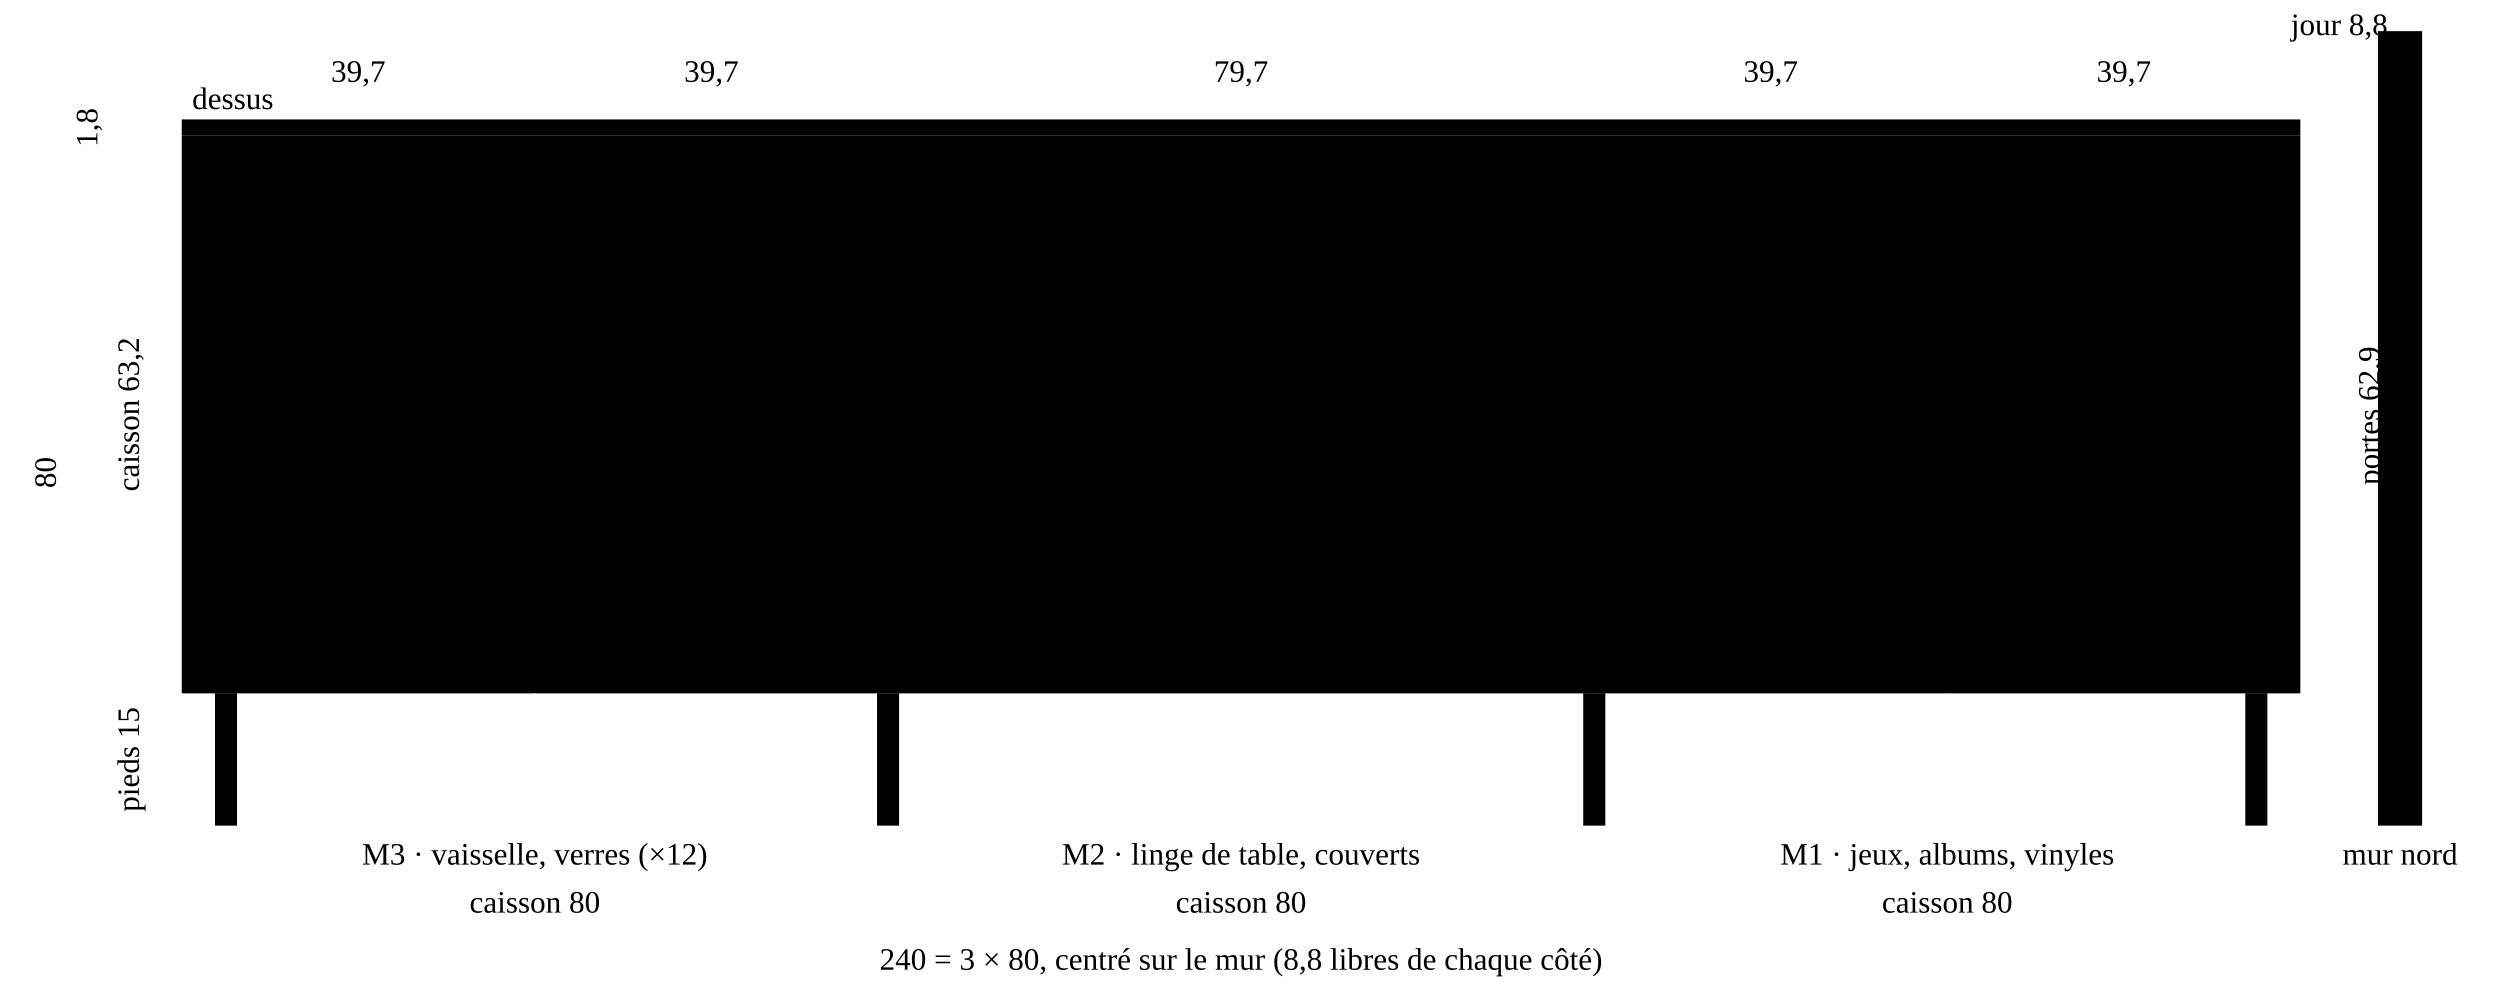
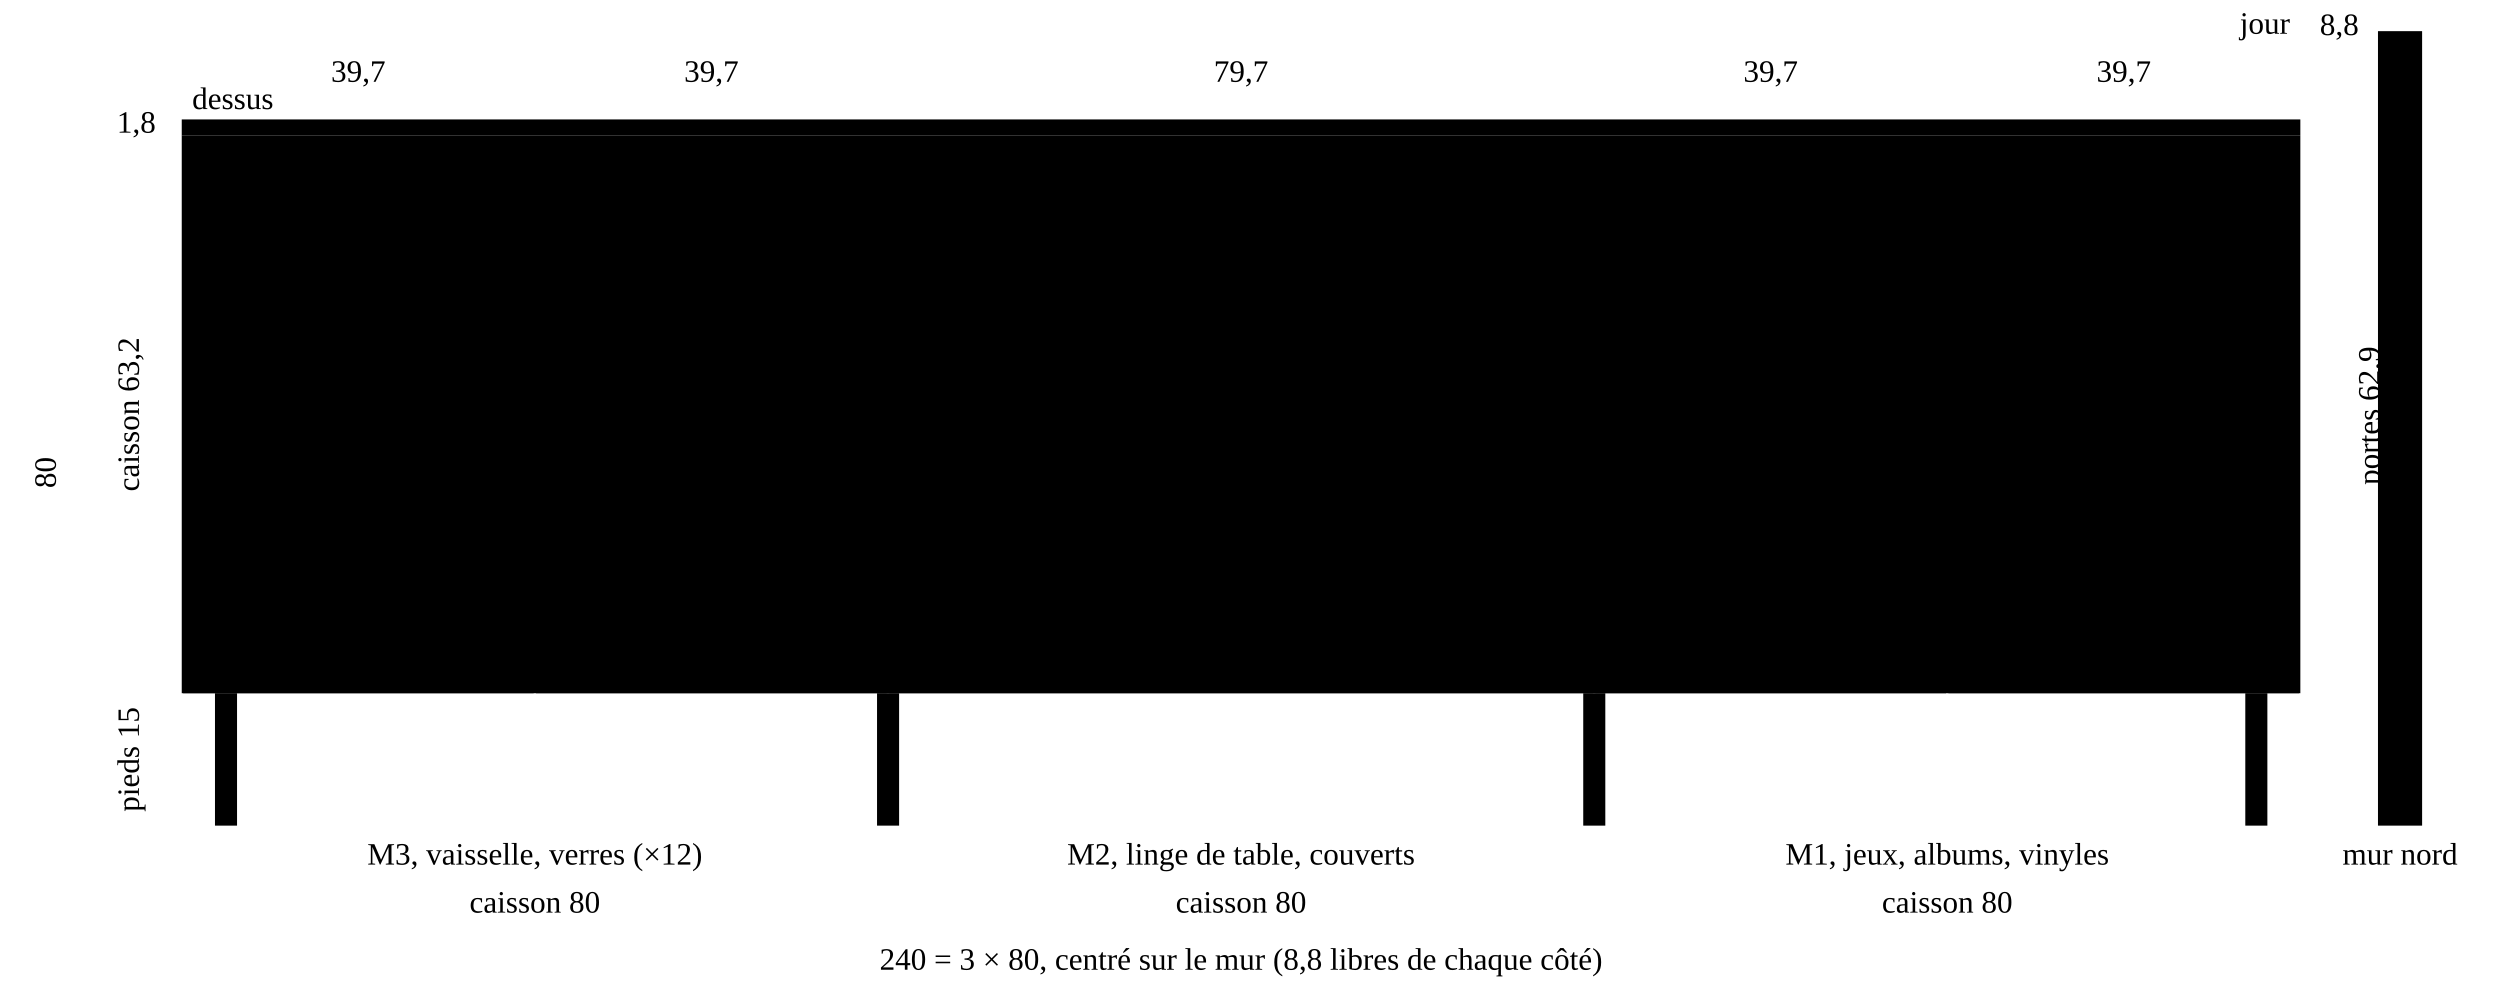
<svg class="enf" viewBox="-70 -46 962.9 388" role="img" aria-label="Élévation de face cotée de l'enfilade">
  <rect class="mur-h" x="845.9" y="-34" width="17" height="306" />
  <text class="tx muted" x="854.4" y="287" text-anchor="middle">mur nord</text>
  <line class="floorl" x1="-30" y1="272" x2="862.9" y2="272" />
  <rect class="mont" x="794.8" y="221" width="8.5" height="51" />
  <rect class="mont" x="539.8" y="221" width="8.5" height="51" />
  <rect class="mont" x="267.8" y="221" width="8.5" height="51" />
  <rect class="mont" x="12.8" y="221" width="8.5" height="51" />
  <rect class="shelfc" x="0" y="6.1" width="816" height="214.9" />
  <rect class="shelfc" x="0" y="0" width="816" height="6.1" />
  <rect class="shelfc" x="680.5" y="7.1" width="135" height="213.9" />
  <polyline class="ouv" points="680.5,7.1 815.5,114.1 680.5,221" />
  <circle class="acierh" cx="808" cy="187" r="6" />
  <circle class="acierh" cx="808" cy="41.1" r="6" />
  <rect class="shelfc" x="544.5" y="7.1" width="135" height="213.9" />
  <polyline class="ouv" points="679.5,7.1 544.5,114.1 679.5,221" />
  <circle class="acierh" cx="552" cy="187" r="6" />
  <circle class="acierh" cx="552" cy="41.1" r="6" />
  <rect class="shelfc" x="272.5" y="150.6" width="271" height="70.4" />
  <rect class="shelfc" x="272.5" y="79.2" width="271" height="70.4" />
  <rect class="shelfc" x="272.5" y="7.8" width="271" height="70.4" />
  <rect class="shelfc" x="136.5" y="7.1" width="135" height="213.9" />
  <polyline class="ouv" points="136.5,7.1 271.5,114.1 136.5,221" />
  <circle class="acierh" cx="264" cy="187" r="6" />
  <circle class="acierh" cx="264" cy="41.1" r="6" />
  <rect class="shelfc" x="0.5" y="7.1" width="135" height="213.9" />
  <polyline class="ouv" points="135.5,7.1 0.5,114.1 135.5,221" />
  <circle class="acierh" cx="8" cy="187" r="6" />
  <circle class="acierh" cx="8" cy="41.1" r="6" />
  <line class="ouv" x1="544" y1="0" x2="544" y2="278" />
  <line class="ouv" x1="272" y1="0" x2="272" y2="278" />
-   <text class="ts" x="680" y="287" text-anchor="middle">M1 · jeux, albums, vinyles</text>
+   <text class="ts" x="680" y="287" text-anchor="middle">M1, jeux, albums, vinyles</text>
  <line class="dim" x1="544" y1="308" x2="816" y2="308" />
  <line class="dim" x1="544" y1="305" x2="544" y2="311" />
  <line class="dim" x1="816" y1="305" x2="816" y2="311" />
  <text class="dimt" x="680" y="305.5" text-anchor="middle">caisson 80</text>
-   <text class="ts" x="408" y="287" text-anchor="middle">M2 · linge de table, couverts</text>
+   <text class="ts" x="408" y="287" text-anchor="middle">M2, linge de table, couverts</text>
  <line class="dim" x1="272" y1="308" x2="544" y2="308" />
  <line class="dim" x1="272" y1="305" x2="272" y2="311" />
  <line class="dim" x1="544" y1="305" x2="544" y2="311" />
  <text class="dimt" x="408" y="305.5" text-anchor="middle">caisson 80</text>
-   <text class="ts" x="136" y="287" text-anchor="middle">M3 · vaisselle, verres (×12)</text>
+   <text class="ts" x="136" y="287" text-anchor="middle">M3, vaisselle, verres (×12)</text>
  <line class="dim" x1="0" y1="308" x2="272" y2="308" />
  <line class="dim" x1="0" y1="305" x2="0" y2="311" />
  <line class="dim" x1="272" y1="305" x2="272" y2="311" />
  <text class="dimt" x="136" y="305.5" text-anchor="middle">caisson 80</text>
  <line class="dim" x1="0" y1="330" x2="816" y2="330" />
  <line class="dim" x1="0" y1="327" x2="0" y2="333" />
  <line class="dim" x1="816" y1="327" x2="816" y2="333" />
  <text class="dimt" x="408" y="327.5" text-anchor="middle">240 = 3 × 80, centré sur le mur (8,8 libres de chaque côté)</text>
  <line class="dim" x1="680.5" y1="-12" x2="815.5" y2="-12" />
  <line class="dim" x1="680.5" y1="-15" x2="680.5" y2="-9" />
  <line class="dim" x1="815.5" y1="-15" x2="815.5" y2="-9" />
  <text class="dimt" x="748" y="-14.5" text-anchor="middle">39,7</text>
  <line class="dim" x1="544.5" y1="-12" x2="679.5" y2="-12" />
  <line class="dim" x1="544.5" y1="-15" x2="544.5" y2="-9" />
  <line class="dim" x1="679.5" y1="-15" x2="679.5" y2="-9" />
  <text class="dimt" x="612" y="-14.5" text-anchor="middle">39,7</text>
  <line class="dim" x1="272.5" y1="-12" x2="543.5" y2="-12" />
  <line class="dim" x1="272.5" y1="-15" x2="272.5" y2="-9" />
  <line class="dim" x1="543.5" y1="-15" x2="543.5" y2="-9" />
  <text class="dimt" x="408" y="-14.5" text-anchor="middle">79,7</text>
  <line class="dim" x1="136.5" y1="-12" x2="271.5" y2="-12" />
  <line class="dim" x1="136.5" y1="-15" x2="136.5" y2="-9" />
  <line class="dim" x1="271.5" y1="-15" x2="271.5" y2="-9" />
  <text class="dimt" x="204" y="-14.5" text-anchor="middle">39,7</text>
  <line class="dim" x1="0.5" y1="-12" x2="135.5" y2="-12" />
  <line class="dim" x1="0.5" y1="-15" x2="0.5" y2="-9" />
  <line class="dim" x1="135.5" y1="-15" x2="135.5" y2="-9" />
  <text class="dimt" x="68" y="-14.5" text-anchor="middle">39,7</text>
  <line class="dim" x1="816" y1="-30" x2="845.9" y2="-30" />
  <line class="dim" x1="816" y1="-33" x2="816" y2="-27" />
  <line class="dim" x1="845.9" y1="-33" x2="845.9" y2="-27" />
-   <text class="dimt" x="831" y="-32.5" text-anchor="middle">jour 8,8</text>
+   <text class="dimt" x="831" y="-32.5" text-anchor="middle">8,8</text>
+   <text class="dimt" x="812" y="-33" text-anchor="end">jour</text>
  <line class="dim" x1="-14" y1="272" x2="-14" y2="221" />
  <line class="dim" x1="-17" y1="272" x2="-11" y2="272" />
  <line class="dim" x1="-17" y1="221" x2="-11" y2="221" />
  <text class="dimt" x="-16.5" y="246.5" text-anchor="middle" transform="rotate(-90 -16.5 246.5)">pieds 15</text>
  <line class="dim" x1="-14" y1="221" x2="-14" y2="6.1" />
  <line class="dim" x1="-17" y1="221" x2="-11" y2="221" />
  <line class="dim" x1="-17" y1="6.1" x2="-11" y2="6.1" />
  <text class="dimt" x="-16.5" y="113.6" text-anchor="middle" transform="rotate(-90 -16.5 113.6)">caisson 63,2</text>
  <line class="dim" x1="-30" y1="6.1" x2="-30" y2="0" />
  <line class="dim" x1="-33" y1="6.1" x2="-27" y2="6.1" />
  <line class="dim" x1="-33" y1="0" x2="-27" y2="0" />
-   <text class="dimt" x="-32.5" y="3.1" text-anchor="middle" transform="rotate(-90 -32.5 3.1)">1,8</text>
+   <text class="dimt" x="-25" y="5.1" text-anchor="start">1,8</text>
  <line class="dim" x1="-46" y1="272" x2="-46" y2="0" />
  <line class="dim" x1="-49" y1="272" x2="-43" y2="272" />
  <line class="dim" x1="-49" y1="0" x2="-43" y2="0" />
  <text class="dimt" x="-48.5" y="136" text-anchor="middle" transform="rotate(-90 -48.5 136)">80</text>
  <line class="dim" x1="849" y1="221" x2="849" y2="7.1" />
  <line class="dim" x1="846" y1="221" x2="852" y2="221" />
  <line class="dim" x1="846" y1="7.1" x2="852" y2="7.1" />
  <text class="dimt" x="846.5" y="114.1" text-anchor="middle" transform="rotate(-90 846.5 114.1)">portes 62,9</text>
  <text class="tx muted" x="4" y="-4" text-anchor="start">dessus</text>
</svg>
